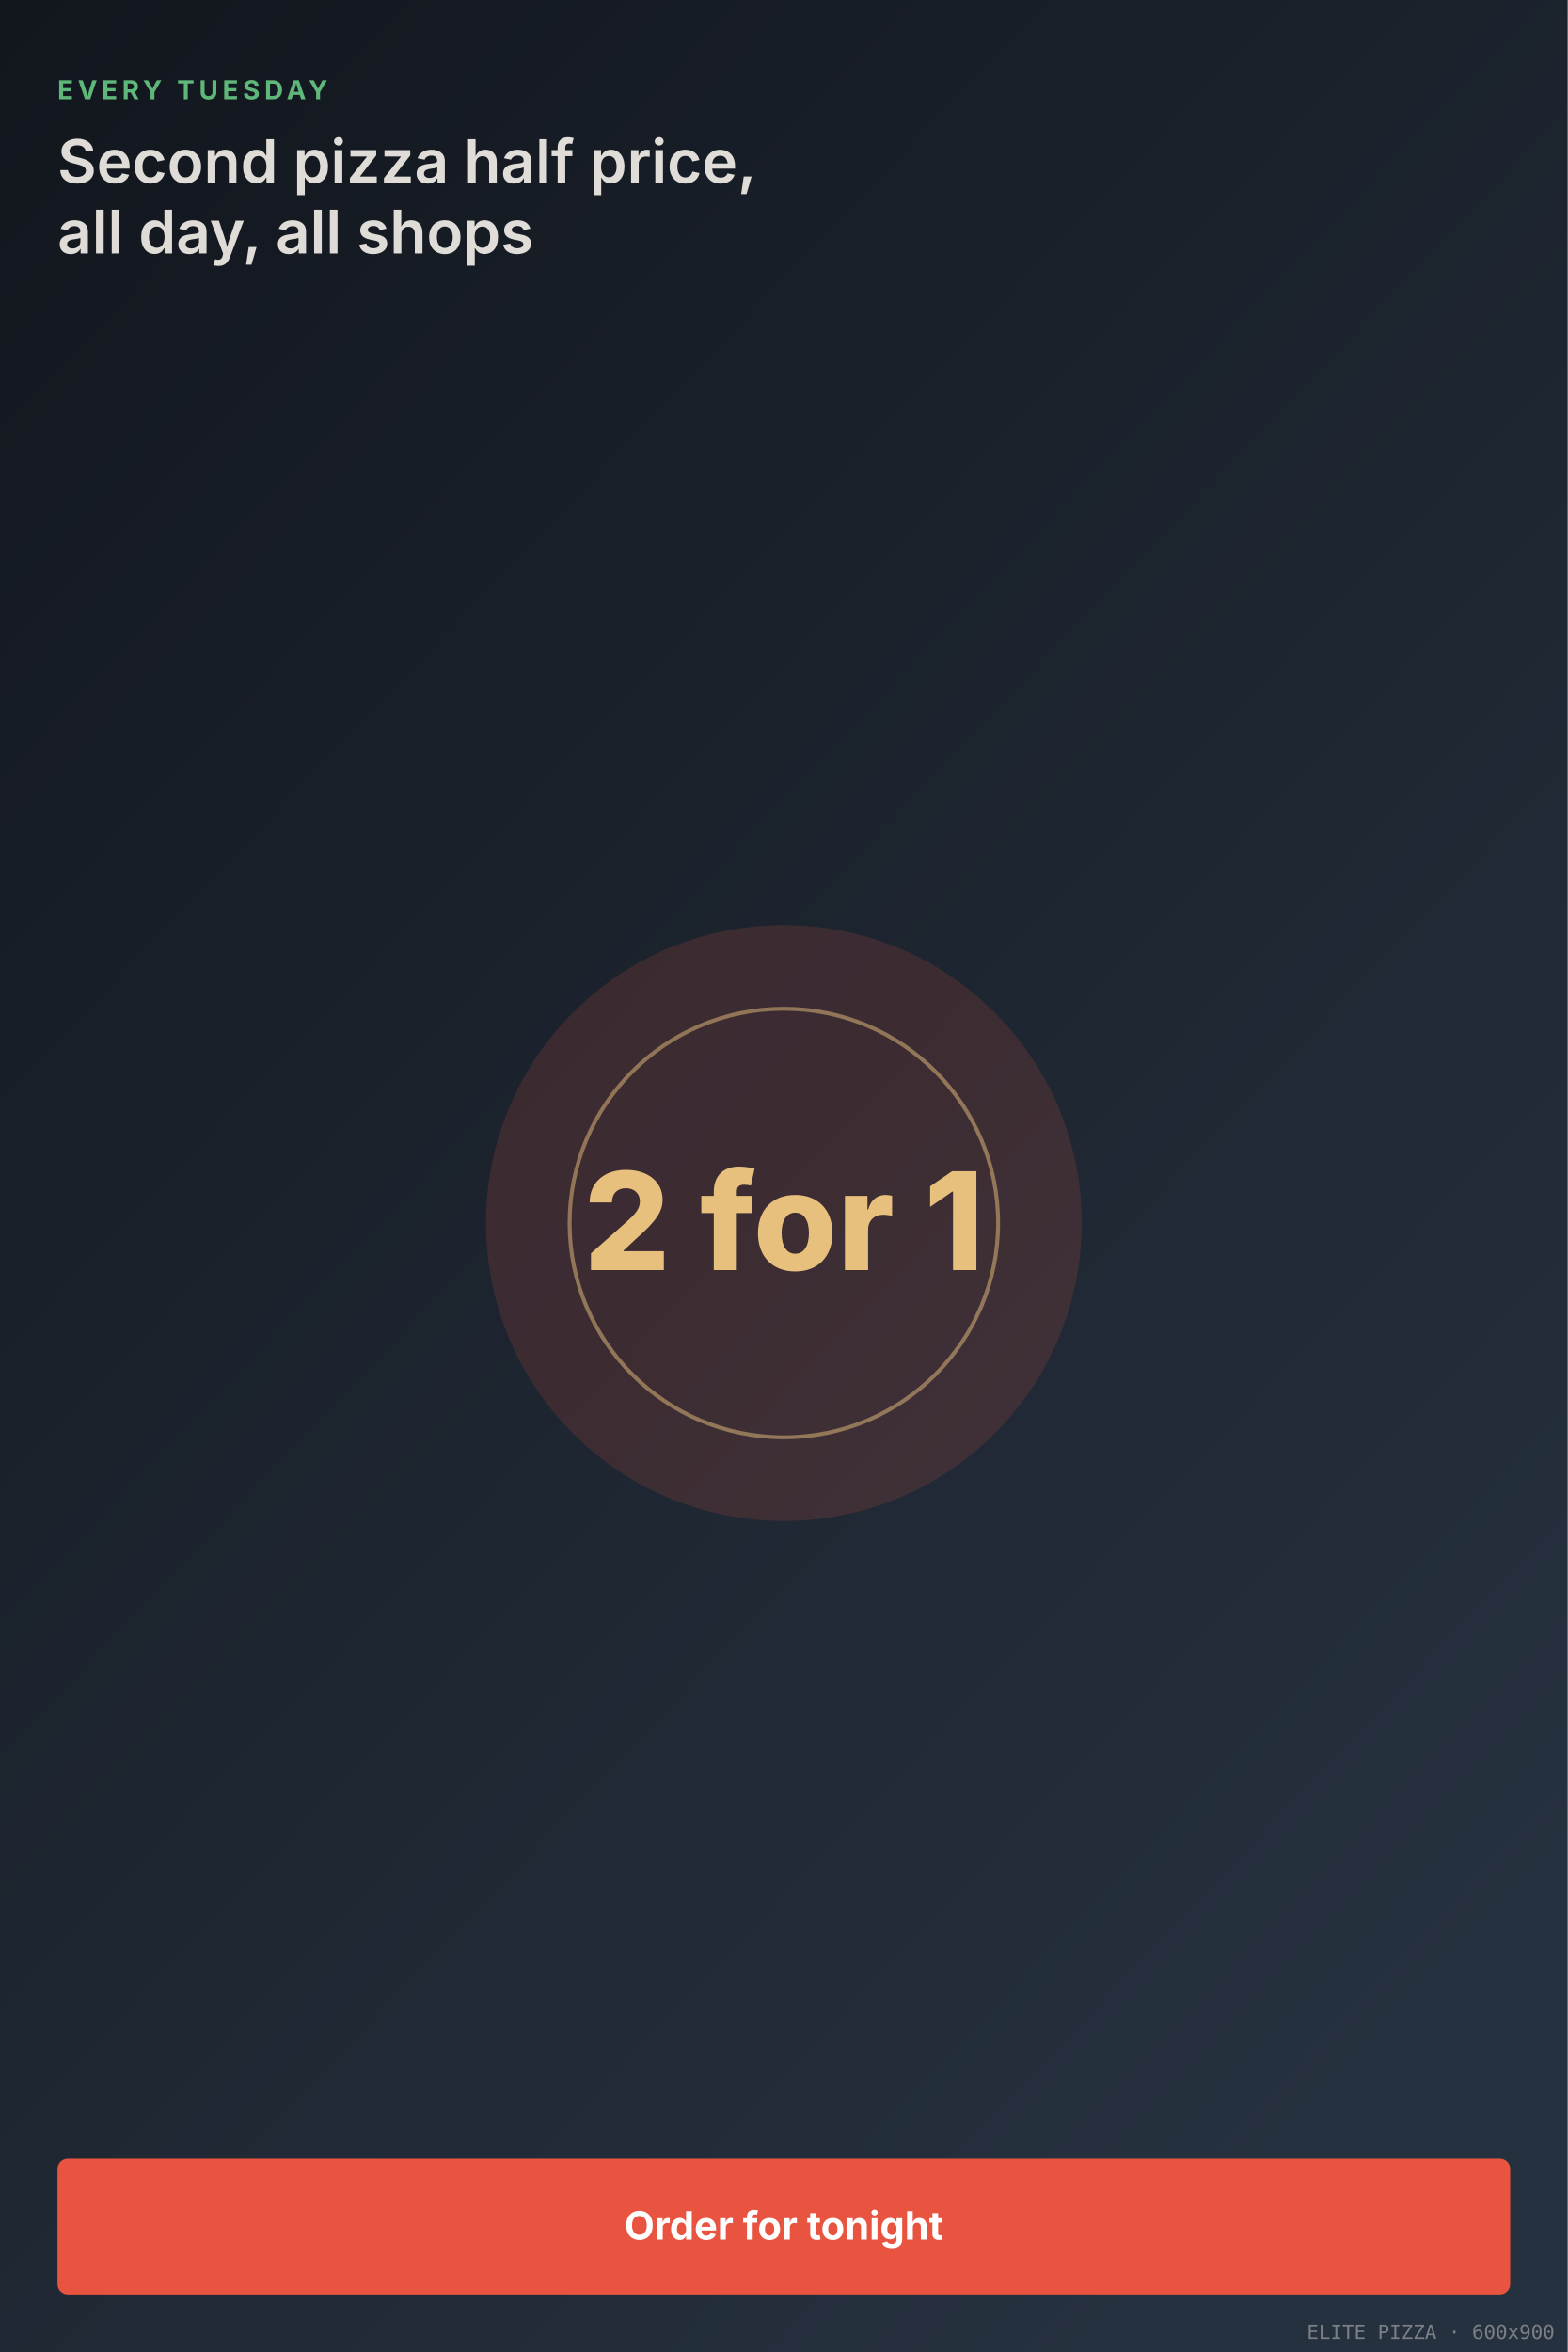
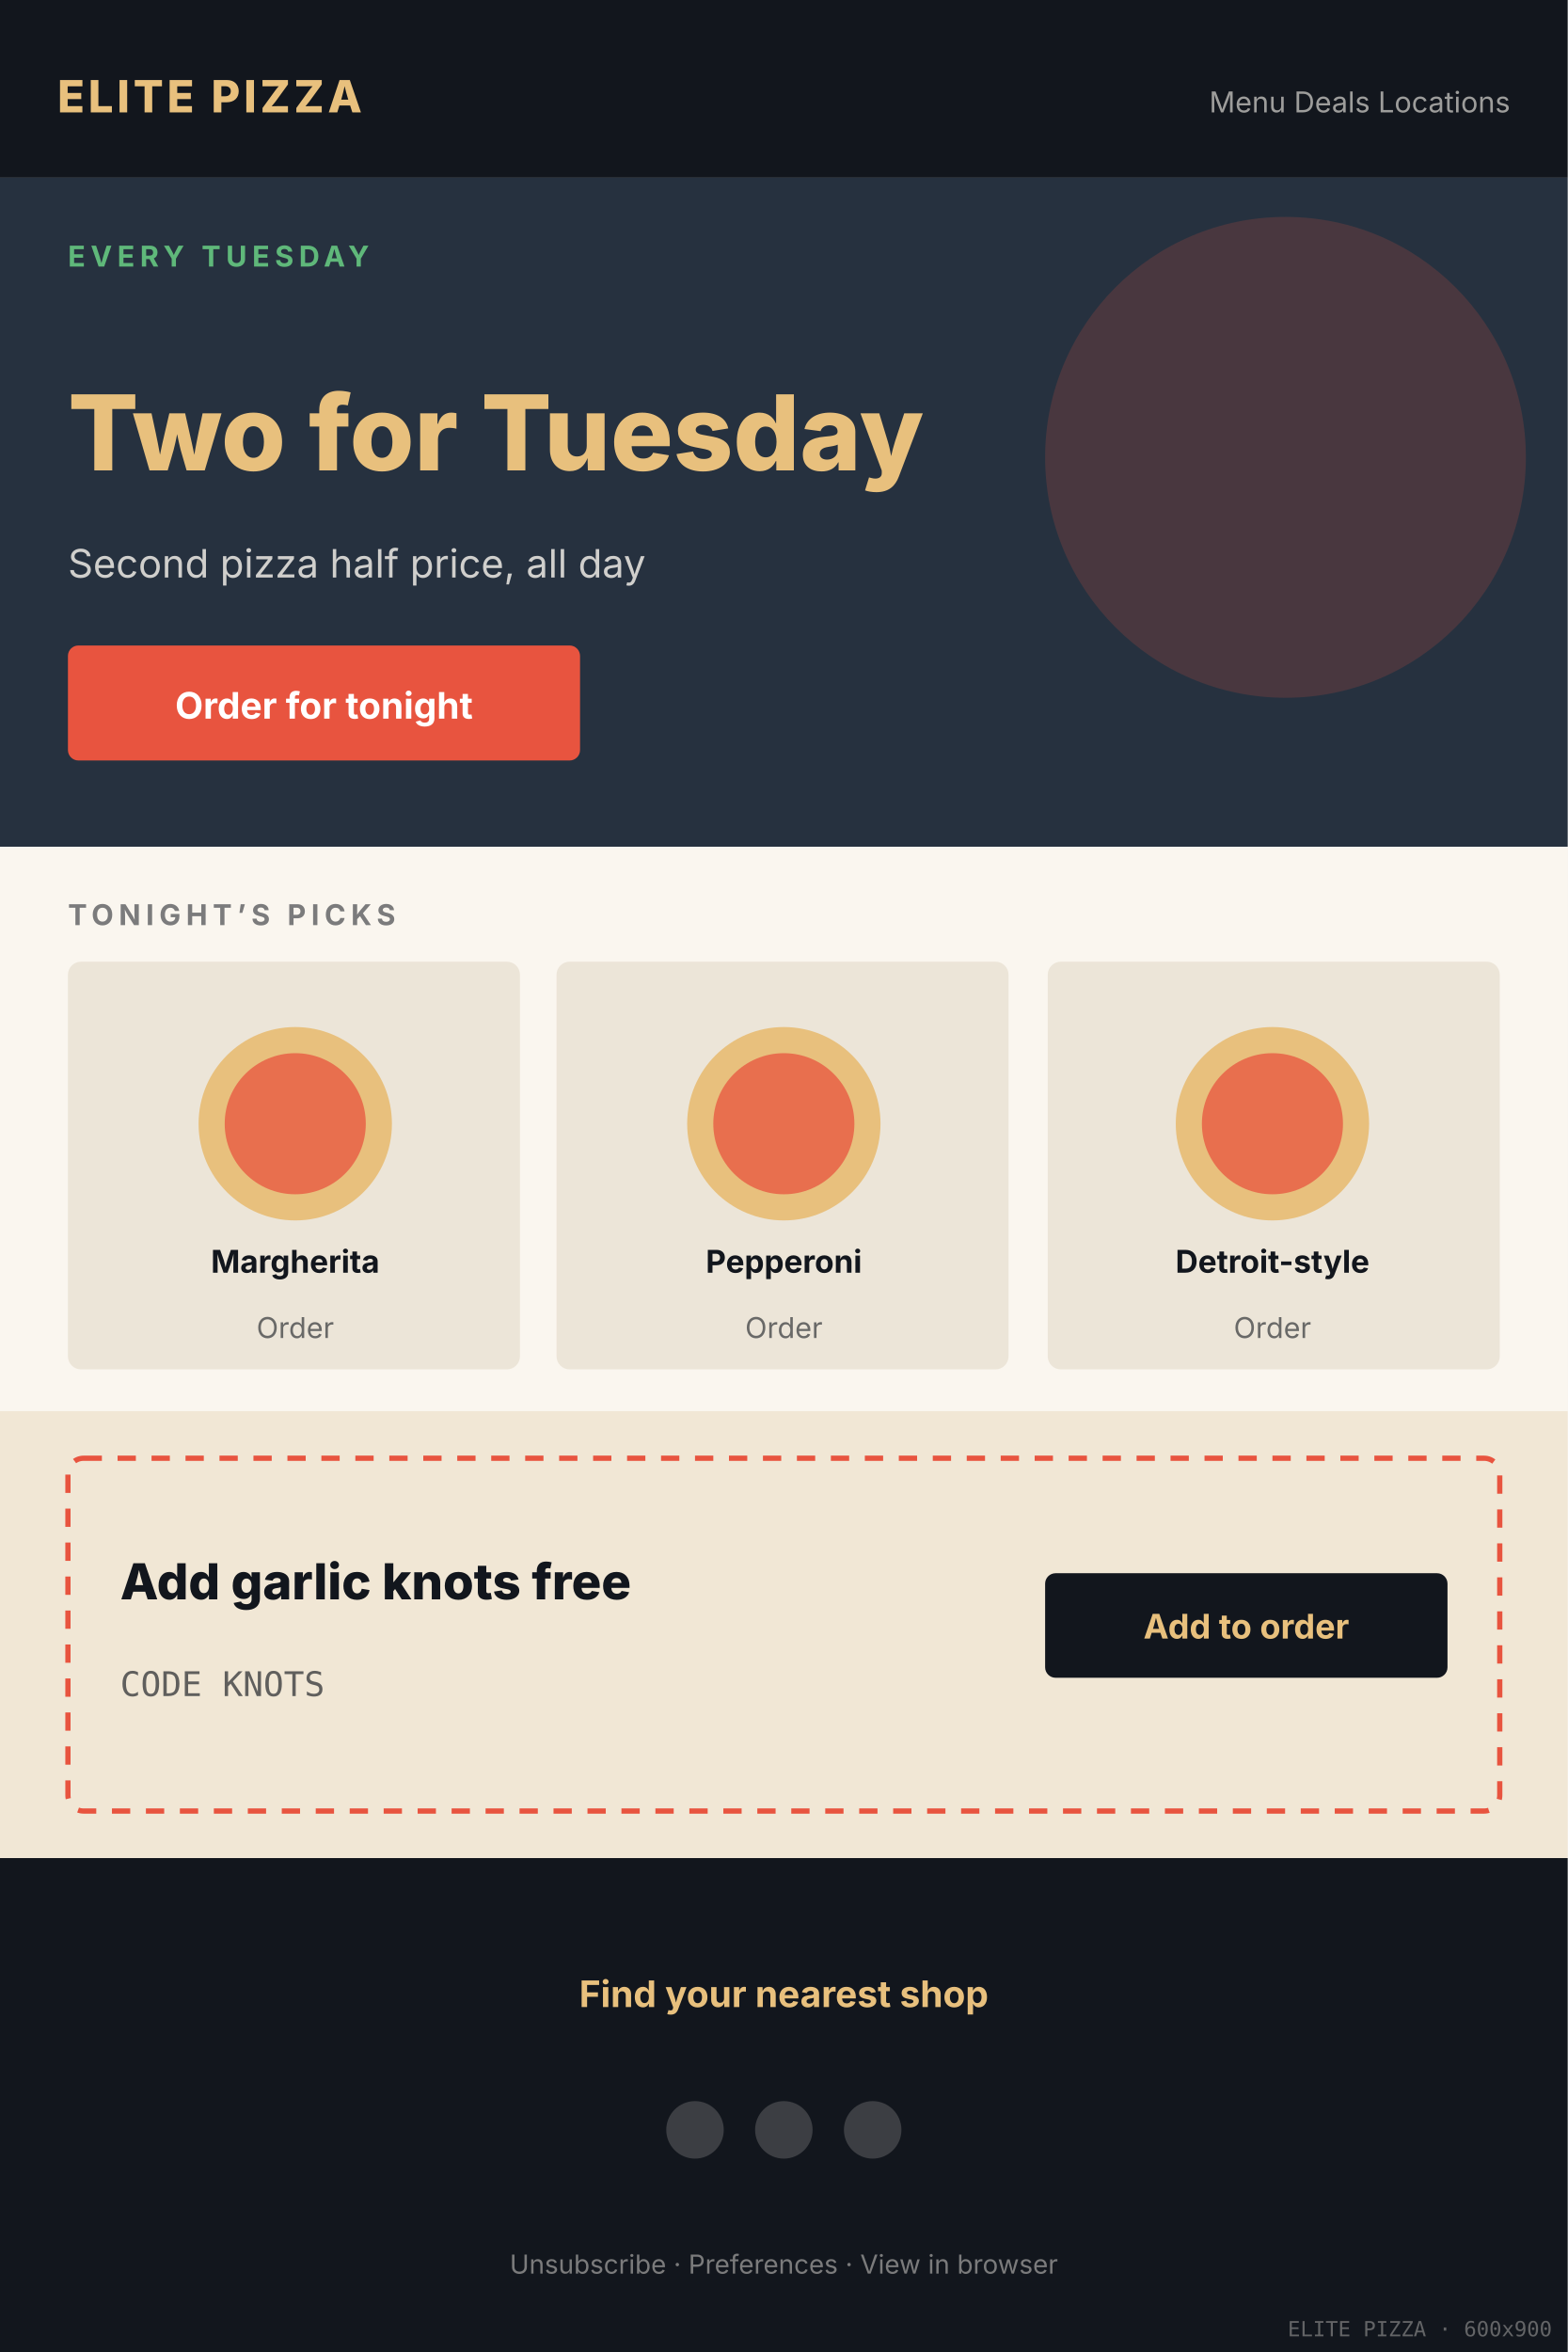
- <svg xmlns="http://www.w3.org/2000/svg" width="600" height="900" viewBox="0 0 600 900" role="img" aria-label="2 for 1 — placeholder creative, 600 by 900">
-   <defs>
-     <linearGradient id="gcr-06" x1="0" y1="0" x2="0.7" y2="1">
-       <stop offset="0%" stop-color="#12161d" />
-       <stop offset="100%" stop-color="#26313f" />
-     </linearGradient>
-   </defs>
-   <rect width="600" height="900" fill="url(#gcr-06)" />
-   <circle cx="300" cy="468" r="114" fill="#e8543f" opacity="0.16" />
-   <circle cx="300" cy="468" r="82" fill="none" stroke="#e8c07d" stroke-width="1.5" opacity="0.5" />
-   <text x="300" y="486" text-anchor="middle" font-family="Inter, system-ui, sans-serif" font-size="52" font-weight="800" fill="#e8c07d">2 for 1</text>
-   <text x="22" y="38" font-family="Inter, system-ui, sans-serif" font-size="10" font-weight="700" letter-spacing="1.7" fill="#5fb87a">EVERY TUESDAY</text>
-   <text x="22" y="70" font-family="Inter, system-ui, sans-serif" font-size="23" font-weight="600" fill="#faf6ef" opacity="0.88">Second pizza half price,</text>
-   <text x="22" y="97" font-family="Inter, system-ui, sans-serif" font-size="23" font-weight="600" fill="#faf6ef" opacity="0.88">all day, all shops</text>
-   <rect x="22" y="826" width="556" height="52" rx="4" fill="#e8543f" />
-   <text x="300" y="857" text-anchor="middle" font-family="Inter, system-ui, sans-serif" font-size="15" font-weight="700" fill="#ffffff">Order for tonight</text>
-   <text x="595" y="895" text-anchor="end" font-family="ui-monospace, monospace" font-size="7.5" fill="#faf6ef" opacity="0.4">ELITE PIZZA · 600x900</text>
+ <svg xmlns="http://www.w3.org/2000/svg" width="600" height="900" viewBox="0 0 600 900" role="img" aria-label="Two for Tuesday — placeholder email creative">
+   <rect width="600" height="900" fill="#faf6ef" />
+   <rect x="0" y="0" width="600" height="68" fill="#12161d" />
+   <text x="22" y="43" font-family="Inter, sans-serif" font-size="17" font-weight="800" letter-spacing="1.4" fill="#e8c07d">ELITE PIZZA</text>
+   <text x="578" y="43" text-anchor="end" font-family="Inter, sans-serif" font-size="11" fill="#faf6ef" opacity="0.6">Menu   Deals   Locations</text>
+   <rect x="0" y="68" width="600" height="256" fill="#26313f" />
+   <circle cx="492" cy="175" r="92" fill="#e8543f" opacity="0.18" />
+   <text x="26" y="102" font-family="Inter, sans-serif" font-size="11" font-weight="700" letter-spacing="2" fill="#5fb87a">EVERY TUESDAY</text>
+   <text x="26" y="180" font-family="Inter, sans-serif" font-size="40" font-weight="800" fill="#e8c07d">Two for Tuesday</text>
+   <text x="26" y="221" font-family="Inter, sans-serif" font-size="15" fill="#faf6ef" opacity="0.8">Second pizza half price, all day</text>
+   <rect x="26" y="247" width="196" height="44" rx="4" fill="#e8543f" />
+   <text x="124" y="275" text-anchor="middle" font-family="Inter, sans-serif" font-size="14" font-weight="700" fill="#ffffff">Order for tonight</text>
+   <rect x="0" y="324" width="600" height="216" fill="#faf6ef" />
+   <text x="26" y="354" font-family="Inter, sans-serif" font-size="11" font-weight="700" letter-spacing="2" fill="#12161d" opacity="0.55">TONIGHT’S PICKS</text>
+   <rect x="26" y="368" width="173" height="156" rx="5" fill="#ece5d8" />
+   <circle cx="113" cy="430" r="37" fill="#e8c07d" />
+   <circle cx="113" cy="430" r="27" fill="#e8543f" opacity="0.75" />
+   <text x="113" y="487" text-anchor="middle" font-family="Inter, sans-serif" font-size="12" font-weight="700" fill="#12161d">Margherita</text>
+   <text x="113" y="512" text-anchor="middle" font-family="Inter, sans-serif" font-size="11" fill="#12161d" opacity="0.6">Order</text>
+   <rect x="213" y="368" width="173" height="156" rx="5" fill="#ece5d8" />
+   <circle cx="300" cy="430" r="37" fill="#e8c07d" />
+   <circle cx="300" cy="430" r="27" fill="#e8543f" opacity="0.75" />
+   <text x="300" y="487" text-anchor="middle" font-family="Inter, sans-serif" font-size="12" font-weight="700" fill="#12161d">Pepperoni</text>
+   <text x="300" y="512" text-anchor="middle" font-family="Inter, sans-serif" font-size="11" fill="#12161d" opacity="0.6">Order</text>
+   <rect x="401" y="368" width="173" height="156" rx="5" fill="#ece5d8" />
+   <circle cx="487" cy="430" r="37" fill="#e8c07d" />
+   <circle cx="487" cy="430" r="27" fill="#e8543f" opacity="0.75" />
+   <text x="487" y="487" text-anchor="middle" font-family="Inter, sans-serif" font-size="12" font-weight="700" fill="#12161d">Detroit-style</text>
+   <text x="487" y="512" text-anchor="middle" font-family="Inter, sans-serif" font-size="11" fill="#12161d" opacity="0.6">Order</text>
+   <rect x="0" y="540" width="600" height="171" fill="#f1e7d5" />
+   <rect x="26" y="558" width="548" height="135" rx="6" fill="none" stroke="#e8543f" stroke-width="2" stroke-dasharray="7 6" />
+   <text x="46" y="612" font-family="Inter, sans-serif" font-size="19" font-weight="800" fill="#12161d">Add garlic knots free</text>
+   <text x="46" y="649" font-family="ui-monospace, monospace" font-size="13" fill="#12161d" opacity="0.65">CODE KNOTS</text>
+   <rect x="400" y="602" width="154" height="40" rx="4" fill="#12161d" />
+   <text x="477" y="627" text-anchor="middle" font-family="Inter, sans-serif" font-size="13" font-weight="700" fill="#e8c07d">Add to order</text>
+   <rect x="0" y="711" width="600" height="189" fill="#12161d" />
+   <text x="300" y="768" text-anchor="middle" font-family="Inter, sans-serif" font-size="14" font-weight="700" fill="#e8c07d">Find your nearest shop</text>
+   <circle cx="266" cy="815" r="11" fill="#faf6ef" opacity="0.18" />
+   <circle cx="300" cy="815" r="11" fill="#faf6ef" opacity="0.18" />
+   <circle cx="334" cy="815" r="11" fill="#faf6ef" opacity="0.18" />
+   <text x="300" y="870" text-anchor="middle" font-family="Inter, sans-serif" font-size="10" fill="#faf6ef" opacity="0.45">Unsubscribe   ·   Preferences   ·   View in browser</text>
+   <text x="594" y="894" text-anchor="end" font-family="ui-monospace, monospace" font-size="8" fill="#faf6ef" opacity="0.35">ELITE PIZZA · 600x900</text>
</svg>
